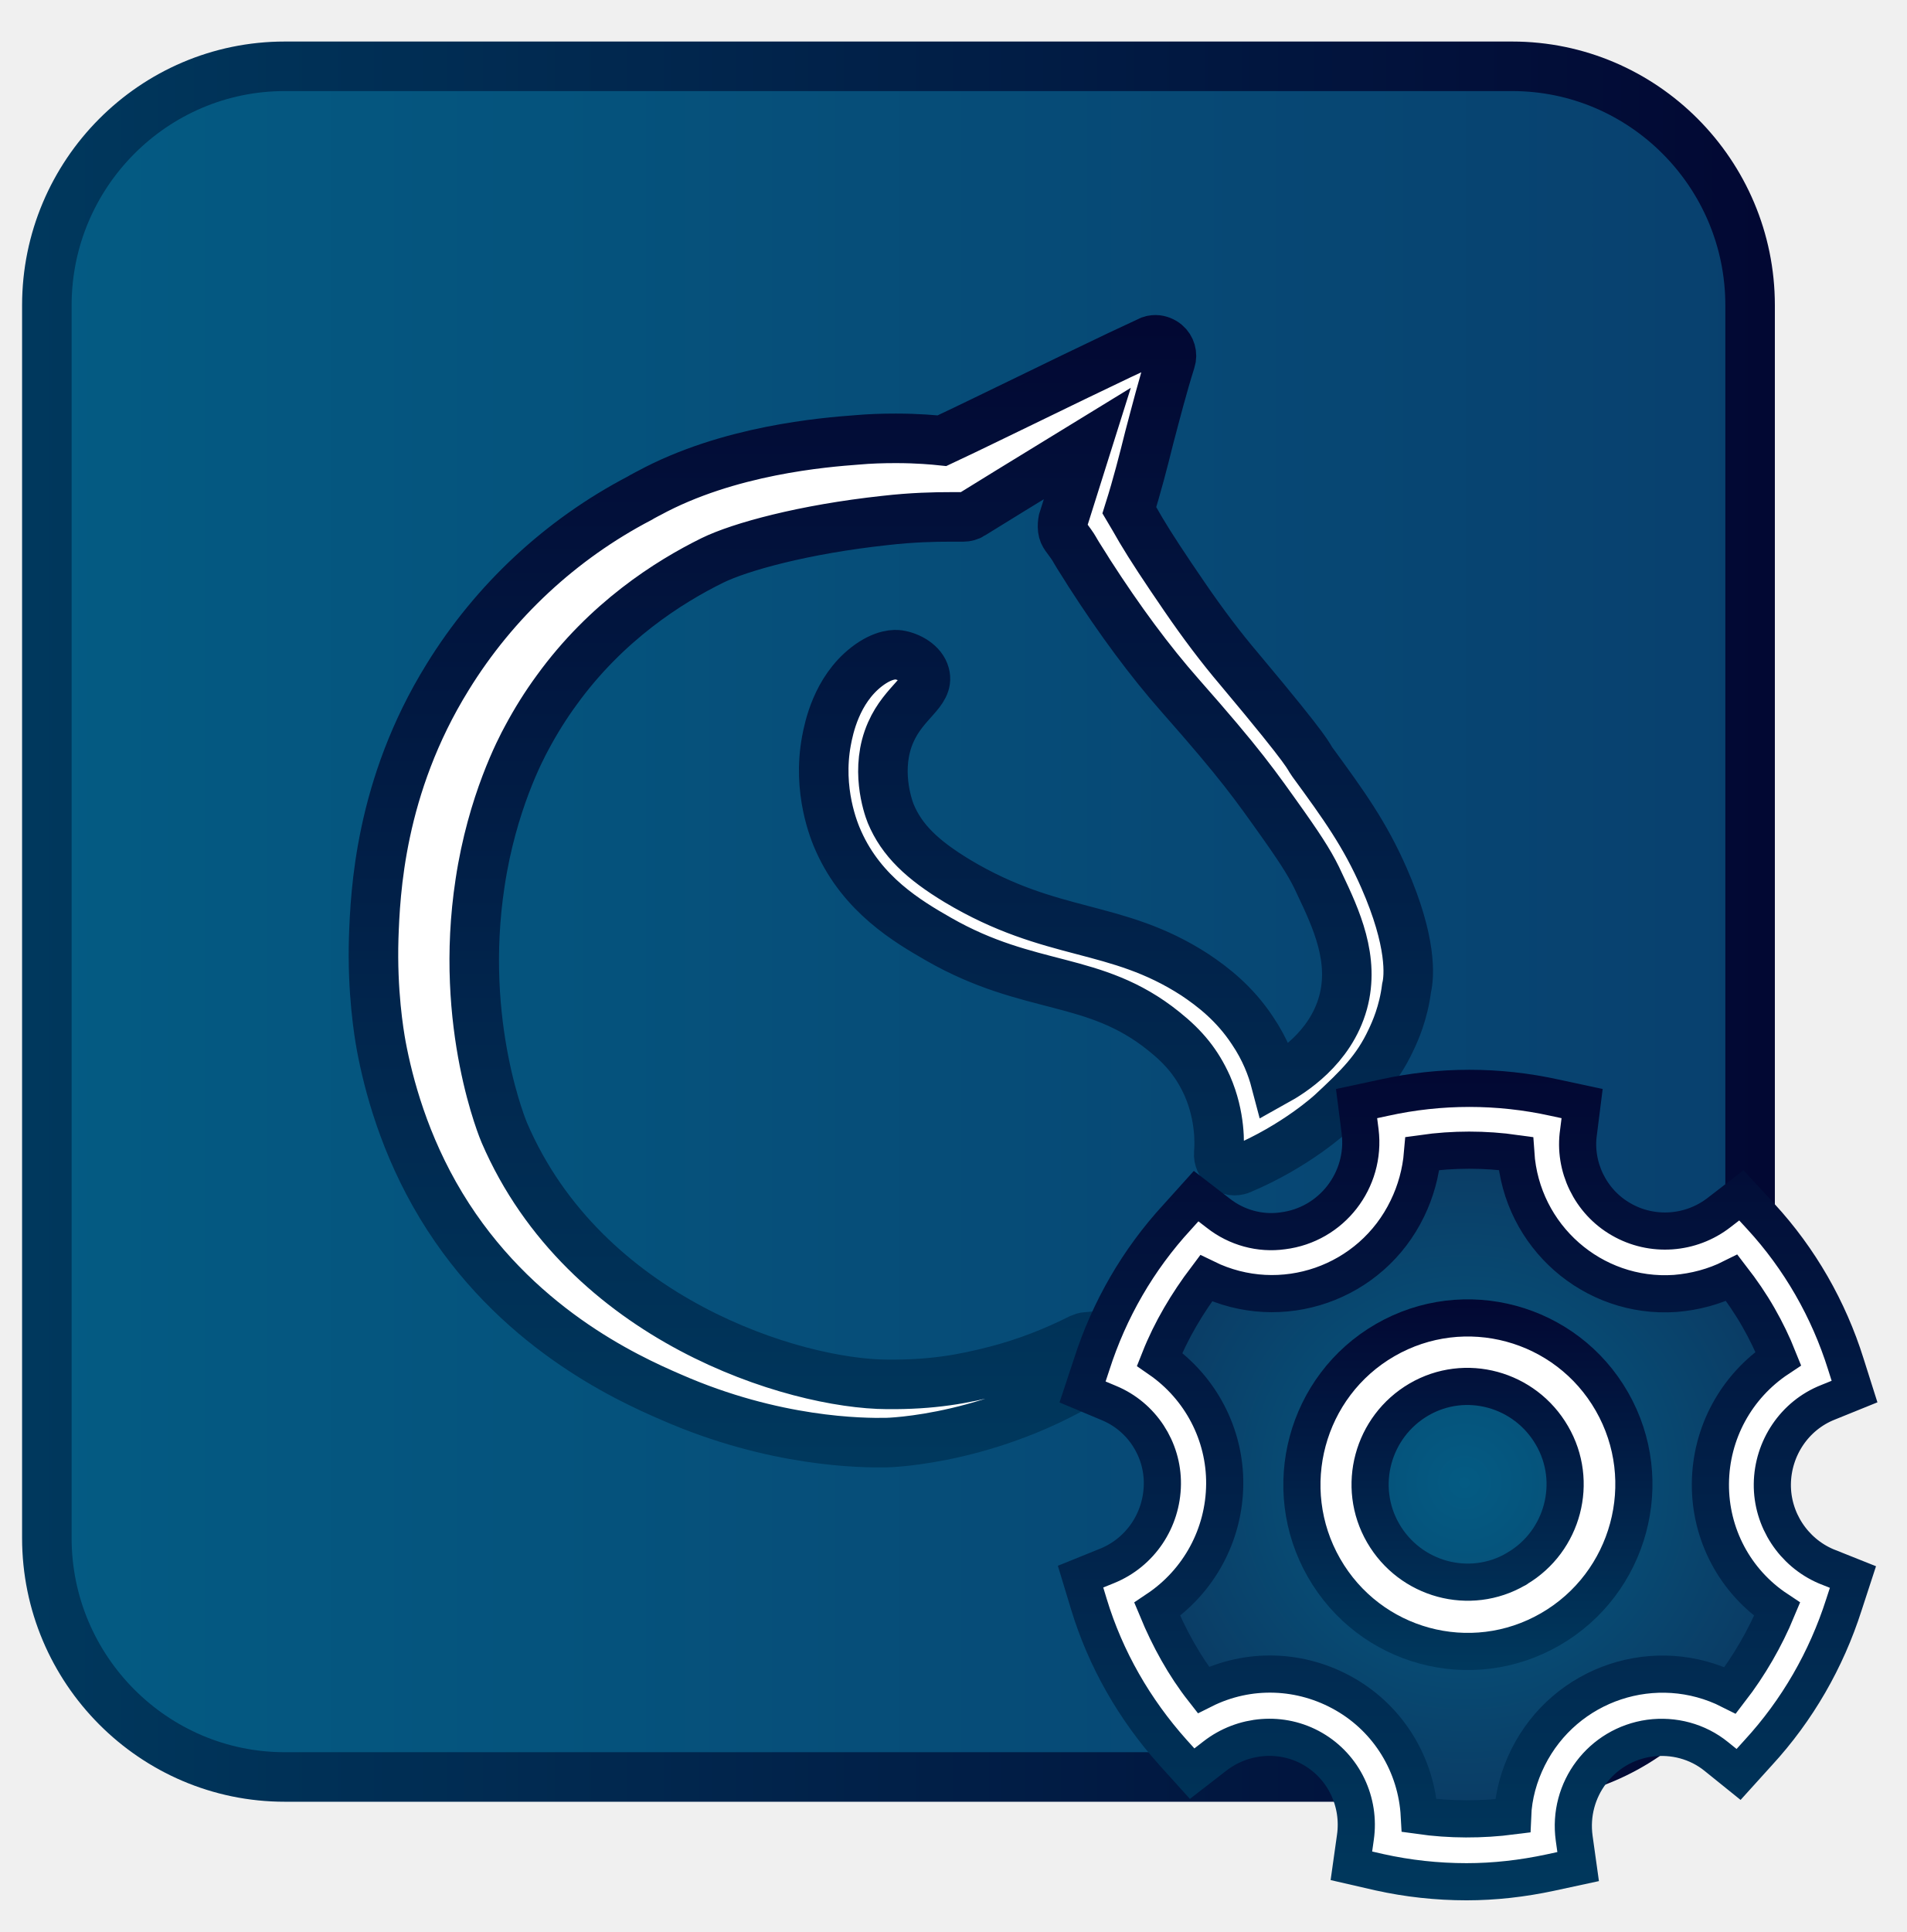
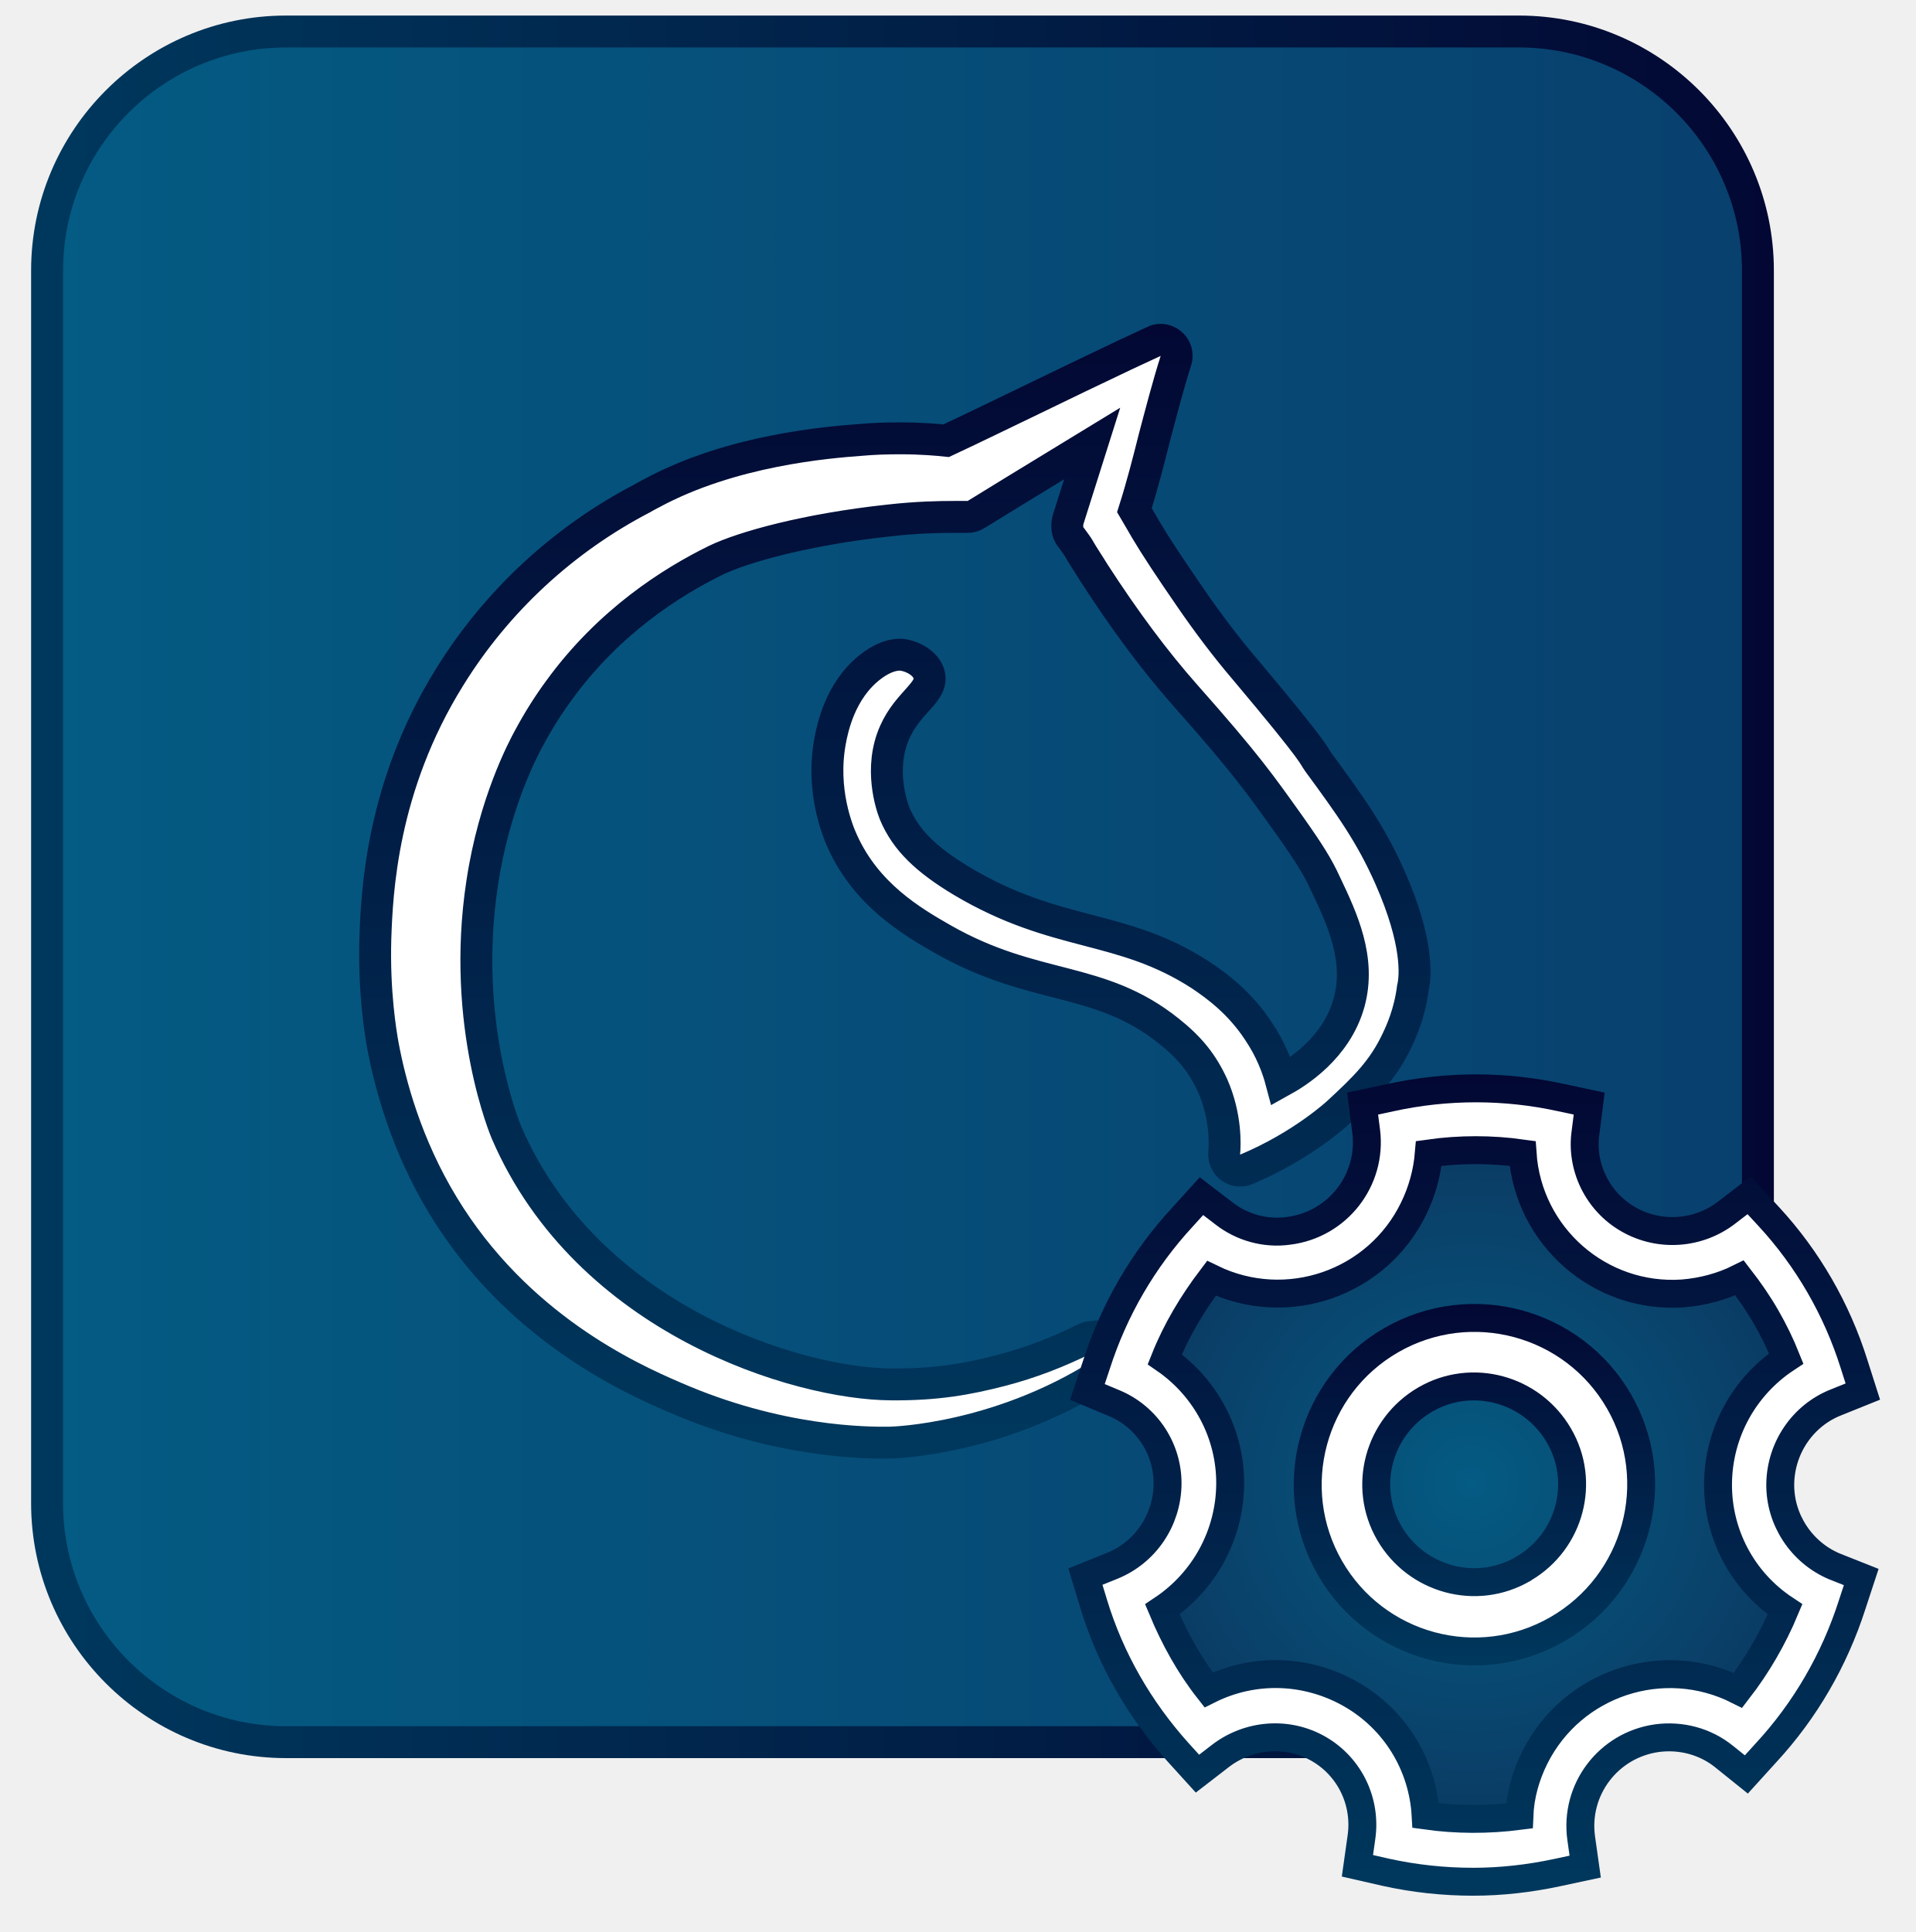
- <svg xmlns="http://www.w3.org/2000/svg" width="77" height="78" viewBox="0 0 77 78" fill="none">
-   <path d="M70.666 12.323V62.095C70.666 67.409 66.353 71.741 61.061 71.741H11.497C6.205 71.741 1.892 67.409 1.892 62.095V12.323C1.892 7.009 6.205 2.677 11.497 2.677H61.061C66.353 2.677 70.666 7.009 70.666 12.323Z" fill="url(#paint0_linear_58_1128)" stroke="url(#paint1_linear_58_1128)" stroke-width="2" stroke-miterlimit="10" />
-   <path d="M37.746 18.405C37.842 18.405 37.922 18.421 37.987 18.437C37.906 18.437 37.826 18.421 37.746 18.405Z" fill="white" stroke="url(#paint2_linear_58_1128)" stroke-width="2" stroke-miterlimit="10" />
-   <path d="M38.189 18.453C38.175 18.453 38.175 18.453 38.161 18.453C38.161 18.453 38.161 18.453 38.147 18.453C38.161 18.453 38.175 18.453 38.189 18.453Z" fill="white" stroke="url(#paint3_linear_58_1128)" stroke-width="2" stroke-miterlimit="10" />
-   <path d="M38.147 18.453C38.161 18.453 38.174 18.453 38.174 18.453" stroke="url(#paint4_linear_58_1128)" stroke-width="2" stroke-miterlimit="10" />
-   <path d="M55.882 35.441C55.112 33.686 54.278 32.527 52.995 30.772C52.771 30.466 53.028 30.578 50.045 27.02C49.291 26.134 48.554 25.152 47.848 24.121C47.031 22.93 46.469 22.076 46.068 21.4C45.86 21.046 45.7 20.756 45.603 20.595C45.908 19.629 46.165 18.631 46.405 17.664C46.678 16.634 46.95 15.571 47.271 14.557C47.351 14.315 47.271 14.041 47.079 13.88C46.966 13.784 46.806 13.719 46.662 13.719C46.565 13.719 46.469 13.735 46.389 13.784L45.218 14.331C43.968 14.927 42.733 15.523 41.547 16.102C40.408 16.65 39.237 17.23 38.035 17.793C37.73 17.761 37.073 17.697 36.175 17.697C35.646 17.697 35.117 17.713 34.587 17.761C33.304 17.858 29.408 18.163 26.185 19.919L26.153 19.935C26.073 19.983 25.96 20.031 25.832 20.112C22.657 21.77 19.963 24.266 18.071 27.342C15.329 31.77 15.153 36.053 15.089 37.873C15.025 40.047 15.297 41.689 15.393 42.221C15.682 43.766 16.323 46.214 17.815 48.678C20.765 53.557 25.271 55.618 27.099 56.407C31.284 58.242 34.828 58.258 35.79 58.242C35.79 58.242 40.392 58.162 44.786 55.135C45.026 54.974 45.09 54.764 45.09 54.764C45.106 54.7 45.122 54.635 45.122 54.571C45.122 54.217 44.85 53.943 44.497 53.927H44.449C44.433 53.927 44.417 53.927 44.417 53.927L43.872 53.975C43.791 53.975 43.711 54.007 43.631 54.04C42.541 54.587 41.418 55.022 40.248 55.328C38.885 55.682 37.634 55.907 35.822 55.891C32.086 55.875 23.619 53.299 20.364 45.731C20.364 45.731 18.504 41.399 19.386 35.635C19.867 32.43 21.022 30.24 21.278 29.773C21.631 29.113 22.032 28.469 22.481 27.857C24.485 25.087 27.003 23.493 28.767 22.624C29.889 22.076 32.455 21.368 35.726 21.014C36.848 20.885 37.762 20.869 38.355 20.869C38.644 20.869 38.821 20.869 38.869 20.869H38.901C39.013 20.869 39.141 20.837 39.237 20.772L40.777 19.822L43.904 17.906L43.118 20.402L42.925 21.014C42.91 21.094 42.893 21.223 42.91 21.368C42.941 21.609 43.07 21.69 43.326 22.076C43.439 22.253 43.391 22.205 43.711 22.704C43.791 22.833 43.888 22.978 43.984 23.139C45.218 25.055 46.421 26.682 47.656 28.083C50.141 30.901 50.654 31.657 51.857 33.348C52.627 34.443 52.979 35.007 53.284 35.683C53.958 37.1 54.711 38.726 54.23 40.481C53.717 42.333 52.114 43.315 51.504 43.654C51.36 43.106 51.087 42.365 50.574 41.609C49.853 40.514 48.971 39.837 48.249 39.354C45.042 37.277 42.509 37.873 38.66 35.57C37.249 34.717 36.415 33.928 35.966 32.849C35.838 32.527 35.325 31.013 35.966 29.564C36.511 28.324 37.538 27.938 37.345 27.229C37.233 26.794 36.72 26.505 36.287 26.44C36.175 26.424 35.694 26.376 34.988 26.923C33.77 27.873 33.465 29.403 33.369 29.918C33 31.915 33.673 33.557 33.866 33.976C34.828 36.118 36.64 37.197 37.907 37.921C41.595 40.031 44.176 39.37 46.982 41.625C47.832 42.301 48.345 42.945 48.746 43.831C49.291 45.071 49.243 46.23 49.211 46.552C49.195 46.778 49.291 47.003 49.468 47.132C49.58 47.212 49.708 47.261 49.837 47.261C49.965 47.261 50.061 47.228 50.093 47.212C52.354 46.262 53.781 44.926 53.781 44.926C54.855 43.927 55.593 43.219 56.17 41.979C56.331 41.641 56.667 40.9 56.796 39.886C56.908 39.419 57.02 38.034 55.882 35.441Z" fill="white" stroke="url(#paint5_linear_58_1128)" stroke-width="2" stroke-miterlimit="10" />
-   <path d="M75.044 63.637L74.675 64.764C73.954 67.034 72.735 69.16 71.131 70.899L70.346 71.768C70.217 71.913 69.977 71.929 69.832 71.817L68.935 71.092C68.261 70.561 67.379 70.319 66.529 70.448C65.68 70.577 64.926 71.012 64.413 71.688C63.9 72.364 63.675 73.218 63.787 74.071L63.948 75.214C63.98 75.408 63.852 75.585 63.659 75.633L62.537 75.891C61.414 76.132 60.228 76.261 59.089 76.261C57.886 76.261 56.668 76.132 55.481 75.858L54.359 75.601C54.166 75.552 54.038 75.375 54.07 75.182L54.23 74.039C54.423 72.751 53.83 71.495 52.707 70.867C51.585 70.223 50.19 70.303 49.163 71.124L48.249 71.833C48.105 71.962 47.881 71.945 47.736 71.784L46.951 70.915C45.363 69.176 44.16 67.05 43.487 64.796L43.15 63.685C43.086 63.508 43.182 63.315 43.359 63.234L44.417 62.799C45.62 62.316 46.405 61.157 46.405 59.853C46.421 58.565 45.652 57.421 44.481 56.938L43.407 56.487C43.23 56.407 43.134 56.214 43.198 56.02L43.567 54.909C44.289 52.655 45.507 50.545 47.111 48.822L47.881 47.969C48.009 47.824 48.233 47.808 48.394 47.921L49.292 48.613C49.949 49.128 50.783 49.338 51.617 49.241C52.467 49.128 53.236 48.71 53.749 48.033C54.279 47.357 54.503 46.52 54.407 45.65L54.263 44.523C54.23 44.33 54.375 44.153 54.567 44.105L55.69 43.863C57.983 43.348 60.42 43.348 62.713 43.863L63.835 44.121C64.028 44.169 64.156 44.346 64.124 44.539L63.98 45.682C63.803 46.955 64.397 48.194 65.519 48.822C66.642 49.467 68.037 49.386 69.063 48.581L69.961 47.873C70.105 47.744 70.33 47.76 70.474 47.921L71.26 48.774C72.863 50.513 74.066 52.623 74.771 54.877L75.124 55.988C75.188 56.165 75.092 56.374 74.9 56.455L73.825 56.89C72.607 57.373 71.821 58.532 71.805 59.837C71.789 61.125 72.575 62.3 73.761 62.767L74.852 63.202C74.996 63.25 75.092 63.444 75.044 63.637Z" fill="url(#paint6_radial_58_1128)" />
-   <path d="M65.086 56.584C63.242 53.363 59.137 52.252 55.93 54.104C52.723 55.956 51.617 60.078 53.461 63.298C55.305 66.519 59.394 67.63 62.6 65.778C65.808 63.926 66.93 59.804 65.086 56.584ZM61.221 63.347C59.345 64.442 56.94 63.782 55.85 61.898C54.759 60.014 55.417 57.598 57.293 56.503C59.169 55.408 61.574 56.069 62.665 57.953C63.755 59.82 63.114 62.22 61.27 63.315C61.254 63.331 61.238 63.347 61.221 63.347Z" fill="white" stroke="url(#paint7_linear_58_1128)" stroke-width="1.5" stroke-miterlimit="10" />
-   <path d="M71.564 59.917C71.58 58.468 72.462 57.147 73.809 56.616L74.883 56.181L74.531 55.07C73.841 52.864 72.671 50.819 71.099 49.112L70.314 48.259L69.416 48.951C68.277 49.837 66.706 49.95 65.455 49.225C64.22 48.517 63.531 47.099 63.739 45.699L63.883 44.555L62.761 44.314C60.5 43.815 58.159 43.815 55.898 44.314L54.776 44.555L54.92 45.682C55.16 47.647 53.766 49.45 51.793 49.692C50.879 49.821 49.933 49.563 49.196 48.983L48.297 48.291L47.528 49.145C45.956 50.851 44.786 52.88 44.08 55.086L43.712 56.197L44.786 56.648C46.101 57.196 46.951 58.5 46.935 59.917C46.919 61.366 46.053 62.67 44.706 63.218L43.631 63.653L43.968 64.764C44.642 66.986 45.812 69.015 47.352 70.738L48.137 71.607L49.051 70.899C50.19 70.013 51.761 69.884 53.012 70.609C54.263 71.334 54.936 72.751 54.728 74.184L54.567 75.327L55.69 75.585C56.844 75.842 58.031 75.971 59.217 75.971C60.34 75.971 61.478 75.842 62.601 75.601L63.723 75.359L63.563 74.216C63.29 72.251 64.653 70.448 66.609 70.174C67.572 70.045 68.55 70.303 69.303 70.915L70.201 71.639L70.987 70.77C72.575 69.047 73.745 67.002 74.451 64.796L74.819 63.669L73.729 63.234C72.414 62.67 71.548 61.35 71.564 59.917ZM69.865 68.242C66.866 66.728 63.21 67.936 61.703 70.947C61.334 71.688 61.109 72.493 61.077 73.314C59.827 73.475 58.56 73.475 57.309 73.298C57.197 71.253 56.075 69.417 54.311 68.403C52.547 67.388 50.414 67.308 48.586 68.226C47.816 67.244 47.207 66.132 46.726 64.973C48.41 63.846 49.436 61.962 49.452 59.917C49.468 57.904 48.474 56.02 46.822 54.877C47.287 53.702 47.945 52.606 48.698 51.608C51.729 53.09 55.369 51.818 56.828 48.79C57.165 48.098 57.373 47.341 57.438 46.568C58.688 46.391 59.955 46.391 61.206 46.568C61.43 49.917 64.317 52.446 67.636 52.22C68.438 52.156 69.223 51.946 69.929 51.592C70.314 52.091 70.682 52.623 71.003 53.186C71.308 53.718 71.58 54.281 71.805 54.845C70.105 55.972 69.079 57.856 69.063 59.901C69.047 61.946 70.057 63.846 71.757 64.973C71.276 66.132 70.634 67.244 69.865 68.242Z" fill="white" stroke="url(#paint8_linear_58_1128)" stroke-width="1.5" stroke-miterlimit="10" />
-   <defs>
-     <linearGradient id="paint0_linear_58_1128" x1="1.885" y1="37.21" x2="70.659" y2="37.21" gradientUnits="userSpaceOnUse">
-       <stop stop-color="#045B83" />
-       <stop offset="1" stop-color="#08406E" />
+ <svg xmlns="http://www.w3.org/2000/svg" version="1.1" id="Layer_1" x="0px" y="0px" viewBox="0 0 480.2 484.4" style="enable-background:new 0 0 480.2 484.4;" xml:space="preserve">
+   <style type="text/css">
+ 	.st0{display:none;fill:#FFFFFF;stroke:url(#SVGID_1_);stroke-width:18;stroke-miterlimit:10;}
+ 	
+ 		.st1{fill:url(#SVGID_00000036952773100432484750000006372445065511623310_);stroke:url(#SVGID_00000053524644452547468780000011326579257806268034_);stroke-width:8;stroke-miterlimit:10;}
+ 	.st2{fill:#FFFFFF;stroke:url(#SVGID_00000028302218022927238300000000311931684226651300_);stroke-width:8;stroke-miterlimit:10;}
+ 	.st3{fill:#FFFFFF;stroke:url(#SVGID_00000125593346388592479490000014280937325461309340_);stroke-width:8;stroke-miterlimit:10;}
+ 	.st4{fill:#FFFFFF;stroke:url(#SVGID_00000117644838294329957350000001473670643052917435_);stroke-width:8;stroke-miterlimit:10;}
+ 	.st5{fill:#FFFFFF;stroke:url(#SVGID_00000130621242721998159550000000482522853487166902_);stroke-width:8;stroke-miterlimit:10;}
+ 	.st6{fill:url(#SVGID_00000139295601862007621210000010203663555622939814_);}
+ 	.st7{fill:#FFFFFF;stroke:url(#SVGID_00000010277747048128443350000018234683716809241509_);stroke-width:7;stroke-miterlimit:10;}
+ 	.st8{fill:#FFFFFF;stroke:url(#SVGID_00000035517019336360592750000012869294962384705929_);stroke-width:7;stroke-miterlimit:10;}
+ </style>
+   <linearGradient id="SVGID_1_" gradientUnits="userSpaceOnUse" x1="136.4" y1="704.726" x2="322.975" y2="704.726" gradientTransform="matrix(1 0 0 1 0 -467.2756)">
+     <stop offset="0" style="stop-color:#9A1F24" />
+     <stop offset="0.325" style="stop-color:#C92222" />
+     <stop offset="1" style="stop-color:#C42B27" />
+   </linearGradient>
+   <path class="st0" d="M145.4,141.1v192.7c0,9.9,11,15.8,19.2,10.3l143.9-96.4c7.3-4.9,7.3-15.6,0-20.5l-143.9-96.4  C156.4,125.3,145.4,131.2,145.4,141.1z" />
+   <linearGradient id="SVGID_00000005970994450466343350000010035681152378075296_" gradientUnits="userSpaceOnUse" x1="11.753" y1="222.358" x2="440.653" y2="222.358">
+     <stop offset="0" style="stop-color:#045B83" />
+     <stop offset="1" style="stop-color:#08406E" />
+   </linearGradient>
+   <linearGradient id="SVGID_00000026125082564369835840000013815178834711029945_" gradientUnits="userSpaceOnUse" x1="7.753" y1="222.358" x2="444.653" y2="222.358">
+     <stop offset="0" style="stop-color:#00385D" />
+     <stop offset="1" style="stop-color:#020833" />
+   </linearGradient>
+   <path style="fill:url(#SVGID_00000005970994450466343350000010035681152378075296_);stroke:url(#SVGID_00000026125082564369835840000013815178834711029945_);stroke-width:8;stroke-miterlimit:10;" d="  M440.7,67.8v309.1c0,33-26.9,59.9-59.9,59.9H71.7c-33,0-59.9-26.9-59.9-59.9V67.8c0-33,26.9-59.9,59.9-59.9h309.1  C413.8,7.9,440.7,34.8,440.7,67.8z" />
+   <g>
+     <linearGradient id="SVGID_00000103979744370777078650000000797257982272432018_" gradientUnits="userSpaceOnUse" x1="236.096" y1="118.476" x2="236.096" y2="110.36">
+       <stop offset="0" style="stop-color:#006E76" />
+       <stop offset="1" style="stop-color:#002C3F" />
    </linearGradient>
-     <linearGradient id="paint1_linear_58_1128" x1="1.243" y1="37.21" x2="71.3" y2="37.21" gradientUnits="userSpaceOnUse">
-       <stop stop-color="#00385D" />
-       <stop offset="1" stop-color="#020833" />
+     <path style="fill:#FFFFFF;stroke:url(#SVGID_00000103979744370777078650000000797257982272432018_);stroke-width:8;stroke-miterlimit:10;" d="   M235.4,114.3c0.6,0,1.1,0.1,1.5,0.2C236.4,114.5,235.9,114.4,235.4,114.3z" />
+     <linearGradient id="SVGID_00000046301116264933331670000016452297908149969799_" gradientUnits="userSpaceOnUse" x1="237.989" y1="118.645" x2="237.989" y2="110.635">
+       <stop offset="0" style="stop-color:#006E76" />
+       <stop offset="1" style="stop-color:#002C3F" />
    </linearGradient>
-     <linearGradient id="paint2_linear_58_1128" x1="37.858" y1="19.077" x2="37.858" y2="17.771" gradientUnits="userSpaceOnUse">
-       <stop stop-color="#006E76" />
-       <stop offset="1" stop-color="#002C3F" />
+     <path style="fill:#FFFFFF;stroke:url(#SVGID_00000046301116264933331670000016452297908149969799_);stroke-width:8;stroke-miterlimit:10;" d="   M238.2,114.6c-0.1,0-0.1,0-0.2,0c0,0,0,0-0.1,0C238,114.6,238.1,114.6,238.2,114.6z" />
+     <linearGradient id="SVGID_00000058563970368062318300000005563460535105763501_" gradientUnits="userSpaceOnUse" x1="255.769" y1="342.946" x2="255.769" y2="110.635">
+       <stop offset="0" style="stop-color:#006E76" />
+       <stop offset="1" style="stop-color:#002C3F" />
    </linearGradient>
-     <linearGradient id="paint3_linear_58_1128" x1="-nan" y1="-nan" x2="-nan" y2="-nan" gradientUnits="userSpaceOnUse">
-       <stop stop-color="#006E76" />
-       <stop offset="1" stop-color="#002C3F" />
+     <path style="fill:#FFFFFF;stroke:url(#SVGID_00000058563970368062318300000005563460535105763501_);stroke-width:8;stroke-miterlimit:10;" d="   M277.5,338.9L277.5,338.9 M237.9,114.6C237.9,114.6,238,114.6,237.9,114.6c0.1,0,0.2,0,0.2,0C238.1,114.6,238,114.6,237.9,114.6z" />
+     <linearGradient id="SVGID_00000111151586015332937610000011791985129018382483_" gradientUnits="userSpaceOnUse" x1="224.455" y1="365.712" x2="224.455" y2="81.286">
+       <stop offset="0" style="stop-color:#00385D" />
+       <stop offset="1" style="stop-color:#020833" />
    </linearGradient>
-     <linearGradient id="paint4_linear_58_1128" x1="-nan" y1="-nan" x2="-nan" y2="-nan" gradientUnits="userSpaceOnUse">
-       <stop stop-color="#006E76" />
-       <stop offset="1" stop-color="#002C3F" />
+     <path style="fill:#FFFFFF;stroke:url(#SVGID_00000111151586015332937610000011791985129018382483_);stroke-width:8;stroke-miterlimit:10;" d="   M348.5,220.1c-4.8-10.9-10-18.1-18-29c-1.4-1.9,0.2-1.2-18.4-23.3c-4.7-5.5-9.3-11.6-13.7-18c-5.1-7.4-8.6-12.7-11.1-16.9   c-1.3-2.2-2.3-4-2.9-5c1.9-6,3.5-12.2,5-18.2c1.7-6.4,3.4-13,5.4-19.3c0.5-1.5,0-3.2-1.2-4.2c-0.7-0.6-1.7-1-2.6-1   c-0.6,0-1.2,0.1-1.7,0.4l-7.3,3.4c-7.8,3.7-15.5,7.4-22.9,11c-7.1,3.4-14.4,7-21.9,10.5c-1.9-0.2-6-0.6-11.6-0.6   c-3.3,0-6.6,0.1-9.9,0.4c-8,0.6-32.3,2.5-52.4,13.4l-0.2,0.1c-0.5,0.3-1.2,0.6-2,1.1c-19.8,10.3-36.6,25.8-48.4,44.9   c-17.1,27.5-18.2,54.1-18.6,65.4c-0.4,13.5,1.3,23.7,1.9,27c1.8,9.6,5.8,24.8,15.1,40.1c18.4,30.3,46.5,43.1,57.9,48   c26.1,11.4,48.2,11.5,54.2,11.4c0,0,28.7-0.5,56.1-19.3c1.5-1,1.9-2.3,1.9-2.3c0.1-0.4,0.2-0.8,0.2-1.2c0-2.2-1.7-3.9-3.9-4h-0.3   c-0.1,0-0.2,0-0.2,0l-3.4,0.3c-0.5,0-1,0.2-1.5,0.4c-6.8,3.4-13.8,6.1-21.1,8c-8.5,2.2-16.3,3.6-27.6,3.5   c-23.3-0.1-76.1-16.1-96.4-63.1c0,0-11.6-26.9-6.1-62.7c3-19.9,10.2-33.5,11.8-36.4c2.2-4.1,4.7-8.1,7.5-11.9   c12.5-17.2,28.2-27.1,39.2-32.5c7-3.4,23-7.8,43.4-10c7-0.8,12.7-0.9,16.4-0.9c1.8,0,2.9,0,3.2,0h0.2c0.7,0,1.5-0.2,2.1-0.6   l9.6-5.9l19.5-11.9l-4.9,15.5l-1.2,3.8c-0.1,0.5-0.2,1.3-0.1,2.2c0.2,1.5,1,2,2.6,4.4c0.7,1.1,0.4,0.8,2.4,3.9   c0.5,0.8,1.1,1.7,1.7,2.7c7.7,11.9,15.2,22,22.9,30.7c15.5,17.5,18.7,22.2,26.2,32.7c4.8,6.8,7,10.3,8.9,14.5   c4.2,8.8,8.9,18.9,5.9,29.8c-3.2,11.5-13.2,17.6-17,19.7c-0.9-3.4-2.6-8-5.8-12.7c-4.5-6.8-10-11-14.5-14   c-20-12.9-35.8-9.2-59.8-23.5c-8.8-5.3-14-10.2-16.8-16.9c-0.8-2-4-11.4,0-20.4c3.4-7.7,9.8-10.1,8.6-14.5   c-0.7-2.7-3.9-4.5-6.6-4.9c-0.7-0.1-3.7-0.4-8.1,3c-7.6,5.9-9.5,15.4-10.1,18.6c-2.3,12.4,1.9,22.6,3.1,25.2   c6,13.3,17.3,20,25.2,24.5c23,13.1,39.1,9,56.6,23c5.3,4.2,8.5,8.2,11,13.7c3.4,7.7,3.1,14.9,2.9,16.9c-0.1,1.4,0.5,2.8,1.6,3.6   c0.7,0.5,1.5,0.8,2.3,0.8c0.8,0,1.4-0.2,1.6-0.3c14.1-5.9,23-14.2,23-14.2c6.7-6.2,11.3-10.6,14.9-18.3c1-2.1,3.1-6.7,3.9-13   C354.9,244.8,355.6,236.2,348.5,220.1z" />
+   </g>
+   <radialGradient id="SVGID_00000001653256343340788480000003144970068769521305_" cx="368.763" cy="371.69" r="100.748" gradientUnits="userSpaceOnUse">
+     <stop offset="0" style="stop-color:#045B83" />
+     <stop offset="1" style="stop-color:#0C355E" />
+   </radialGradient>
+   <path style="fill:url(#SVGID_00000001653256343340788480000003144970068769521305_);" d="M468,395.2l-2.3,7  c-4.5,14.1-12.1,27.3-22.1,38.1l-4.9,5.4c-0.8,0.9-2.3,1-3.2,0.3l-5.6-4.5c-4.2-3.3-9.7-4.8-15-4c-5.3,0.8-10,3.5-13.2,7.7  s-4.6,9.5-3.9,14.8l1,7.1c0.2,1.2-0.6,2.3-1.8,2.6l-7,1.6c-7,1.5-14.4,2.3-21.5,2.3c-7.5,0-15.1-0.8-22.5-2.5l-7-1.6  c-1.2-0.3-2-1.4-1.8-2.6l1-7.1c1.2-8-2.5-15.8-9.5-19.7c-7-4-15.7-3.5-22.1,1.6l-5.7,4.4c-0.9,0.8-2.3,0.7-3.2-0.3l-4.9-5.4  c-9.9-10.8-17.4-24-21.6-38l-2.1-6.9c-0.4-1.1,0.2-2.3,1.3-2.8l6.6-2.7c7.5-3,12.4-10.2,12.4-18.3c0.1-8-4.7-15.1-12-18.1l-6.7-2.8  c-1.1-0.5-1.7-1.7-1.3-2.9l2.3-6.9c4.5-14,12.1-27.1,22.1-37.8l4.8-5.3c0.8-0.9,2.2-1,3.2-0.3l5.6,4.3c4.1,3.2,9.3,4.5,14.5,3.9  c5.3-0.7,10.1-3.3,13.3-7.5c3.3-4.2,4.7-9.4,4.1-14.8l-0.9-7c-0.2-1.2,0.7-2.3,1.9-2.6l7-1.5c14.3-3.2,29.5-3.2,43.8,0l7,1.6  c1.2,0.3,2,1.4,1.8,2.6l-0.9,7.1c-1.1,7.9,2.6,15.6,9.6,19.5c7,4,15.7,3.5,22.1-1.5l5.6-4.4c0.9-0.8,2.3-0.7,3.2,0.3l4.9,5.3  c10,10.8,17.5,23.9,21.9,37.9l2.2,6.9c0.4,1.1-0.2,2.4-1.4,2.9l-6.7,2.7c-7.6,3-12.5,10.2-12.6,18.3c-0.1,8,4.8,15.3,12.2,18.2l0,0  l6.8,2.7C467.7,392.8,468.3,394,468,395.2z" />
+   <g>
+     <linearGradient id="SVGID_00000047035166551396457210000013241034826102645909_" gradientUnits="userSpaceOnUse" x1="369.649" y1="417.608" x2="369.649" y2="326.958">
+       <stop offset="0" style="stop-color:#00385D" />
+       <stop offset="1" style="stop-color:#020833" />
    </linearGradient>
-     <linearGradient id="paint5_linear_58_1128" x1="35.991" y1="58.888" x2="35.991" y2="13.089" gradientUnits="userSpaceOnUse">
-       <stop stop-color="#00385D" />
-       <stop offset="1" stop-color="#020833" />
+     <path style="fill:#FFFFFF;stroke:url(#SVGID_00000047035166551396457210000013241034826102645909_);stroke-width:7;stroke-miterlimit:10;" d="   M405.9,351.4c-11.5-20-37.1-26.9-57.1-15.4c-20,11.5-26.9,37.1-15.4,57.1c11.5,20,37,26.9,57,15.4   C410.4,397,417.4,371.4,405.9,351.4z M381.8,393.4c-11.7,6.8-26.7,2.7-33.5-9c-6.8-11.7-2.7-26.7,9-33.5c11.7-6.8,26.7-2.7,33.5,9   c6.8,11.6,2.8,26.5-8.7,33.3C382,393.3,381.9,393.4,381.8,393.4z" />
+     <linearGradient id="SVGID_00000100381473759725244300000004372905381480161946_" gradientUnits="userSpaceOnUse" x1="369.585" y1="475.305" x2="369.585" y2="269.378">
+       <stop offset="0" style="stop-color:#00385D" />
+       <stop offset="1" style="stop-color:#020833" />
    </linearGradient>
-     <radialGradient id="paint6_radial_58_1128" cx="0" cy="0" r="1" gradientUnits="userSpaceOnUse" gradientTransform="translate(59.1312 59.8511) scale(16.155 16.2229)">
-       <stop stop-color="#045B83" />
-       <stop offset="1" stop-color="#0C355E" />
-     </radialGradient>
-     <linearGradient id="paint7_linear_58_1128" x1="59.273" y1="67.245" x2="59.273" y2="52.648" gradientUnits="userSpaceOnUse">
-       <stop stop-color="#00385D" />
-       <stop offset="1" stop-color="#020833" />
-     </linearGradient>
-     <linearGradient id="paint8_linear_58_1128" x1="59.263" y1="76.535" x2="59.263" y2="43.376" gradientUnits="userSpaceOnUse">
-       <stop stop-color="#00385D" />
-       <stop offset="1" stop-color="#020833" />
-     </linearGradient>
-   </defs>
+     <path style="fill:#FFFFFF;stroke:url(#SVGID_00000100381473759725244300000004372905381480161946_);stroke-width:7;stroke-miterlimit:10;" d="   M446.3,372.1c0.1-9,5.6-17.2,14-20.5l6.7-2.7l-2.2-6.9c-4.3-13.7-11.6-26.4-21.4-37l-4.9-5.3l-5.6,4.3c-7.1,5.5-16.9,6.2-24.7,1.7   c-7.7-4.4-12-13.2-10.7-21.9l0.9-7.1l-7-1.5c-14.1-3.1-28.7-3.1-42.8,0l-7,1.5l0.9,7c1.5,12.2-7.2,23.4-19.5,24.9   c-5.7,0.8-11.6-0.8-16.2-4.4l-5.6-4.3l-4.8,5.3c-9.8,10.6-17.1,23.2-21.5,36.9l-2.3,6.9l6.7,2.8c8.2,3.4,13.5,11.5,13.4,20.3   c-0.1,9-5.5,17.1-13.9,20.5l-6.7,2.7l2.1,6.9c4.2,13.8,11.5,26.4,21.1,37.1l4.9,5.4l5.7-4.4c7.1-5.5,16.9-6.3,24.7-1.8   s12,13.3,10.7,22.2l-1,7.1l7,1.6c7.2,1.6,14.6,2.4,22,2.4c7,0,14.1-0.8,21.1-2.3l7-1.5l-1-7.1c-1.7-12.2,6.8-23.4,19-25.1   c6-0.8,12.1,0.8,16.8,4.6l5.6,4.5l4.9-5.4c9.9-10.7,17.2-23.4,21.6-37.1l2.3-7l-6.8-2.7C451.6,389.2,446.2,381,446.3,372.1z    M435.7,423.8c-18.7-9.4-41.5-1.9-50.9,16.8c-2.3,4.6-3.7,9.6-3.9,14.7c-7.8,1-15.7,1-23.5-0.1c-0.7-12.7-7.7-24.1-18.7-30.4   c-11-6.3-24.3-6.8-35.7-1.1c-4.8-6.1-8.6-13-11.6-20.2c10.5-7,16.9-18.7,17-31.4c0.1-12.5-6.1-24.2-16.4-31.3   c2.9-7.3,7-14.1,11.7-20.3c18.9,9.2,41.6,1.3,50.7-17.5c2.1-4.3,3.4-9,3.8-13.8c7.8-1.1,15.7-1.1,23.5,0   c1.4,20.8,19.4,36.5,40.1,35.1c5-0.4,9.9-1.7,14.3-3.9c2.4,3.1,4.7,6.4,6.7,9.9c1.9,3.3,3.6,6.8,5,10.3c-10.6,7-17,18.7-17.1,31.4   c-0.1,12.7,6.2,24.5,16.8,31.5C444.5,410.7,440.5,417.6,435.7,423.8L435.7,423.8z" />
+   </g>
</svg>
